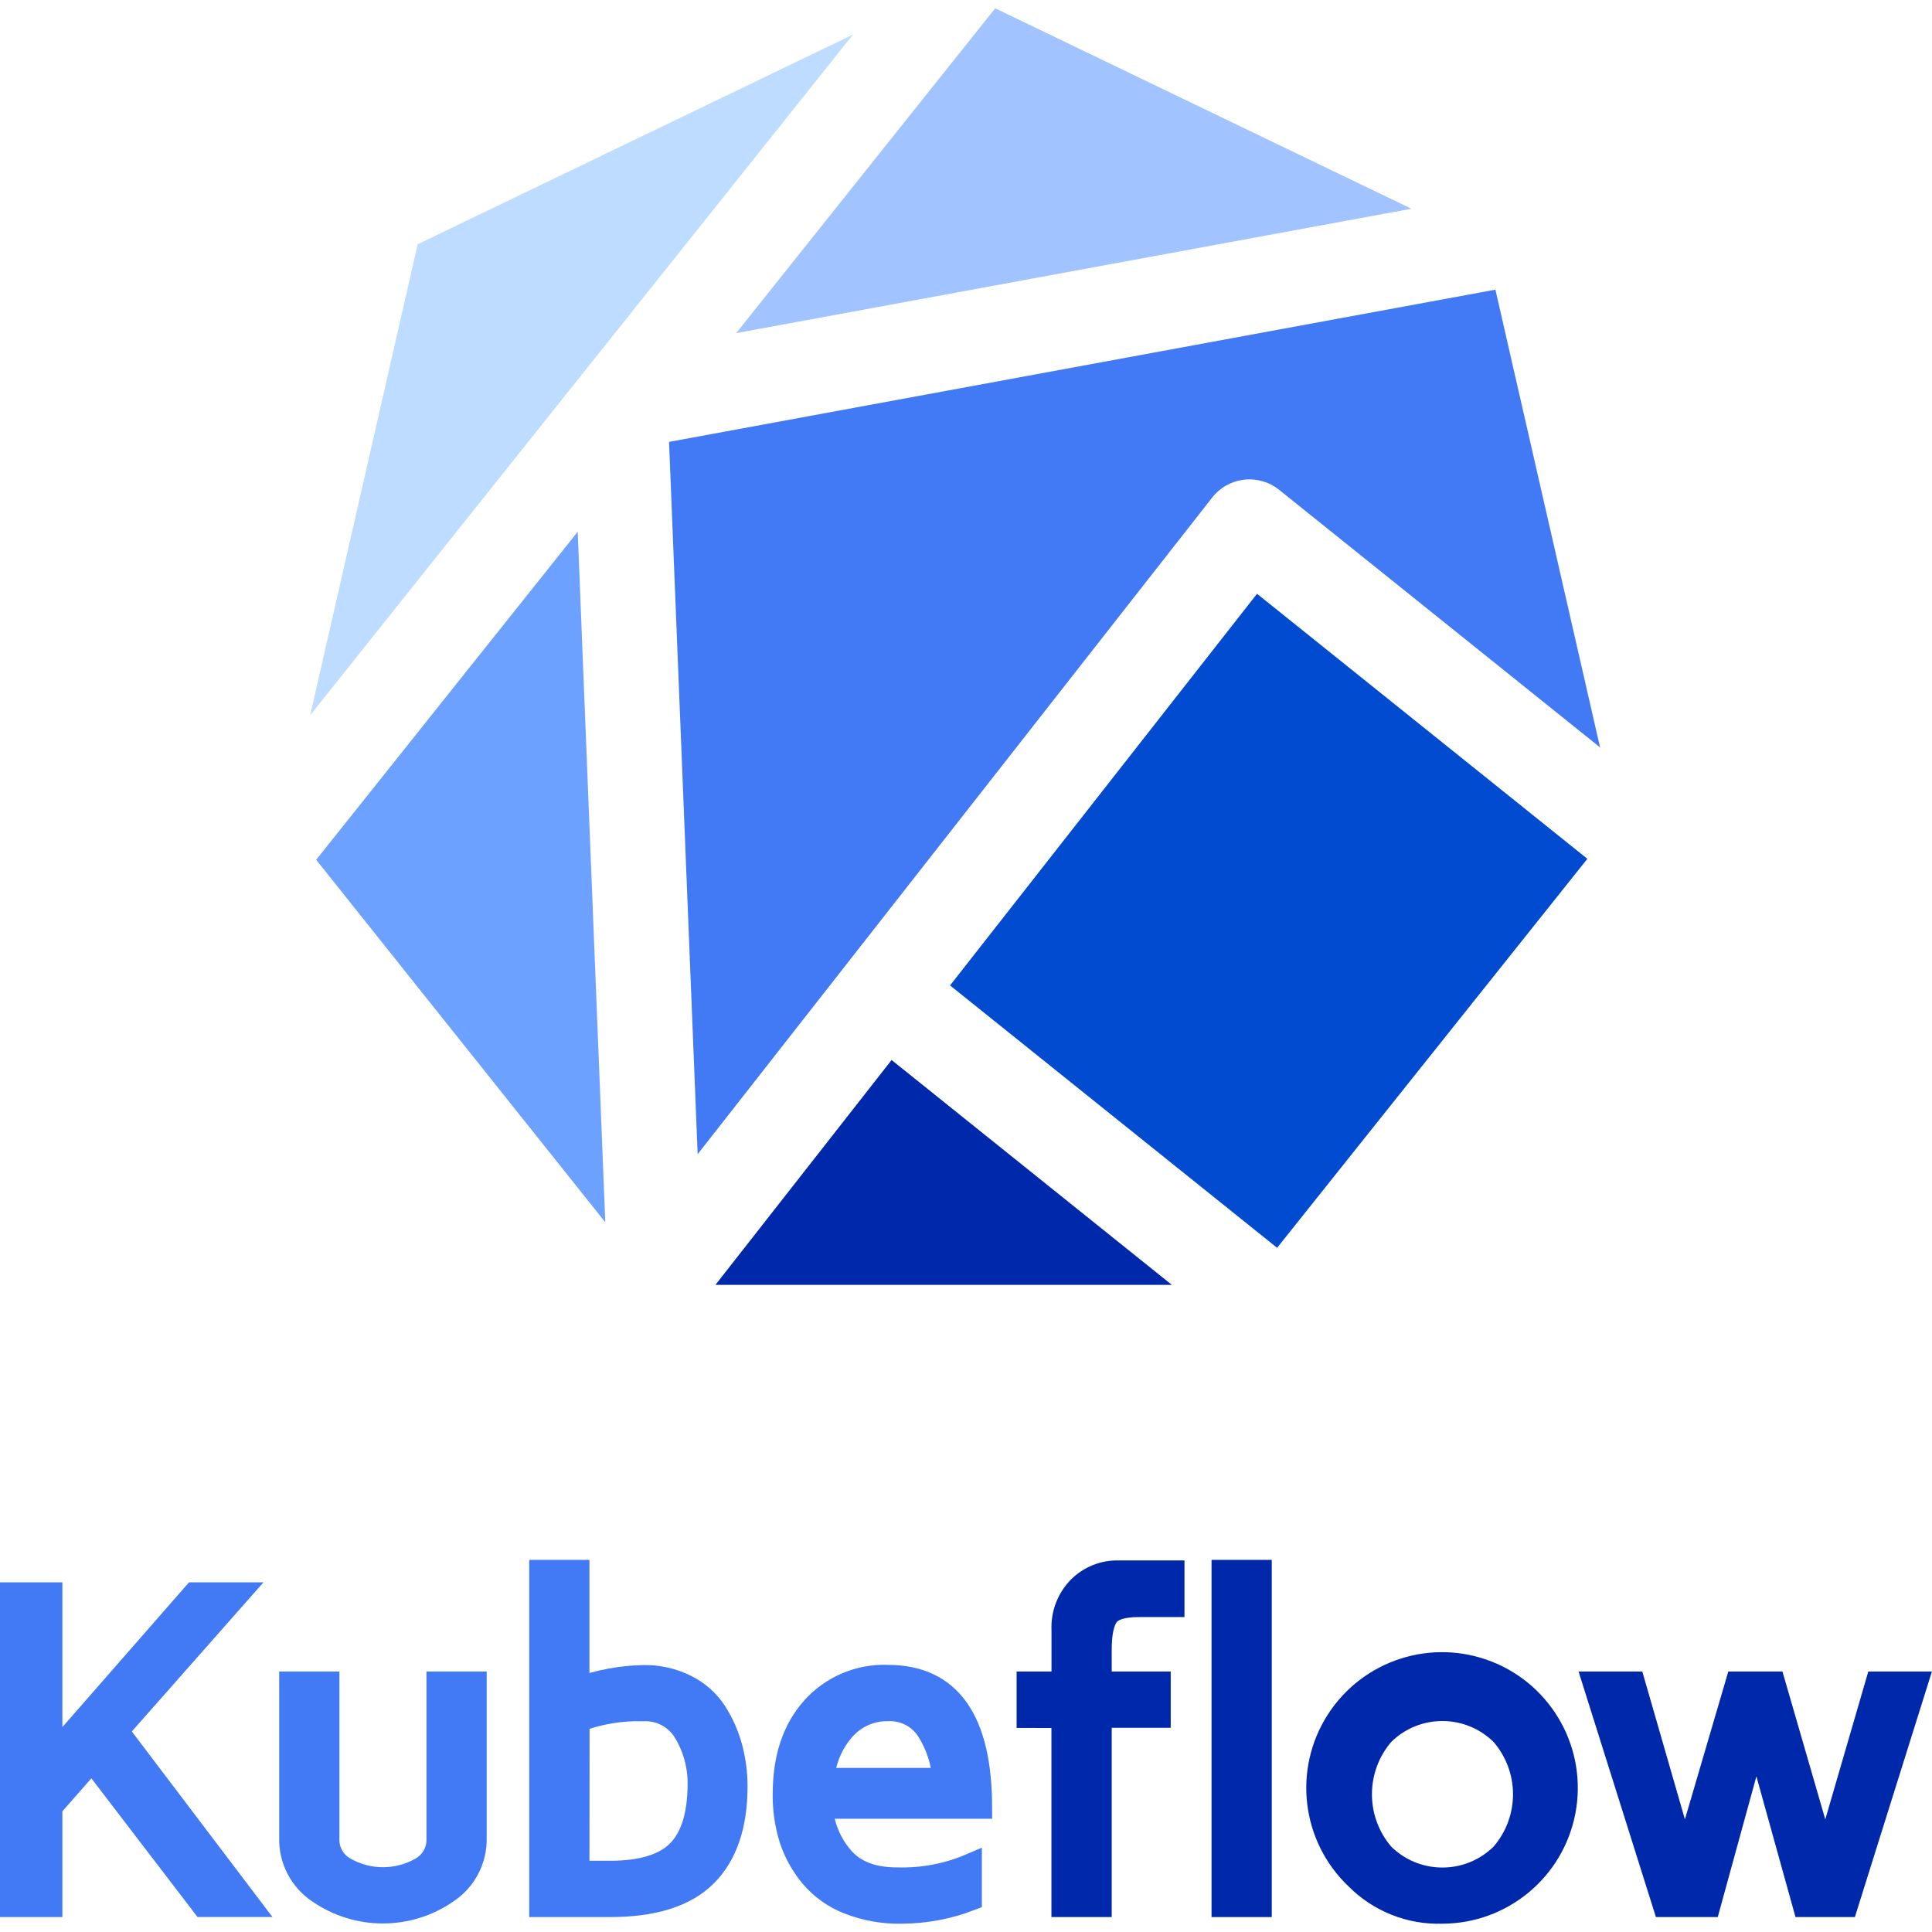
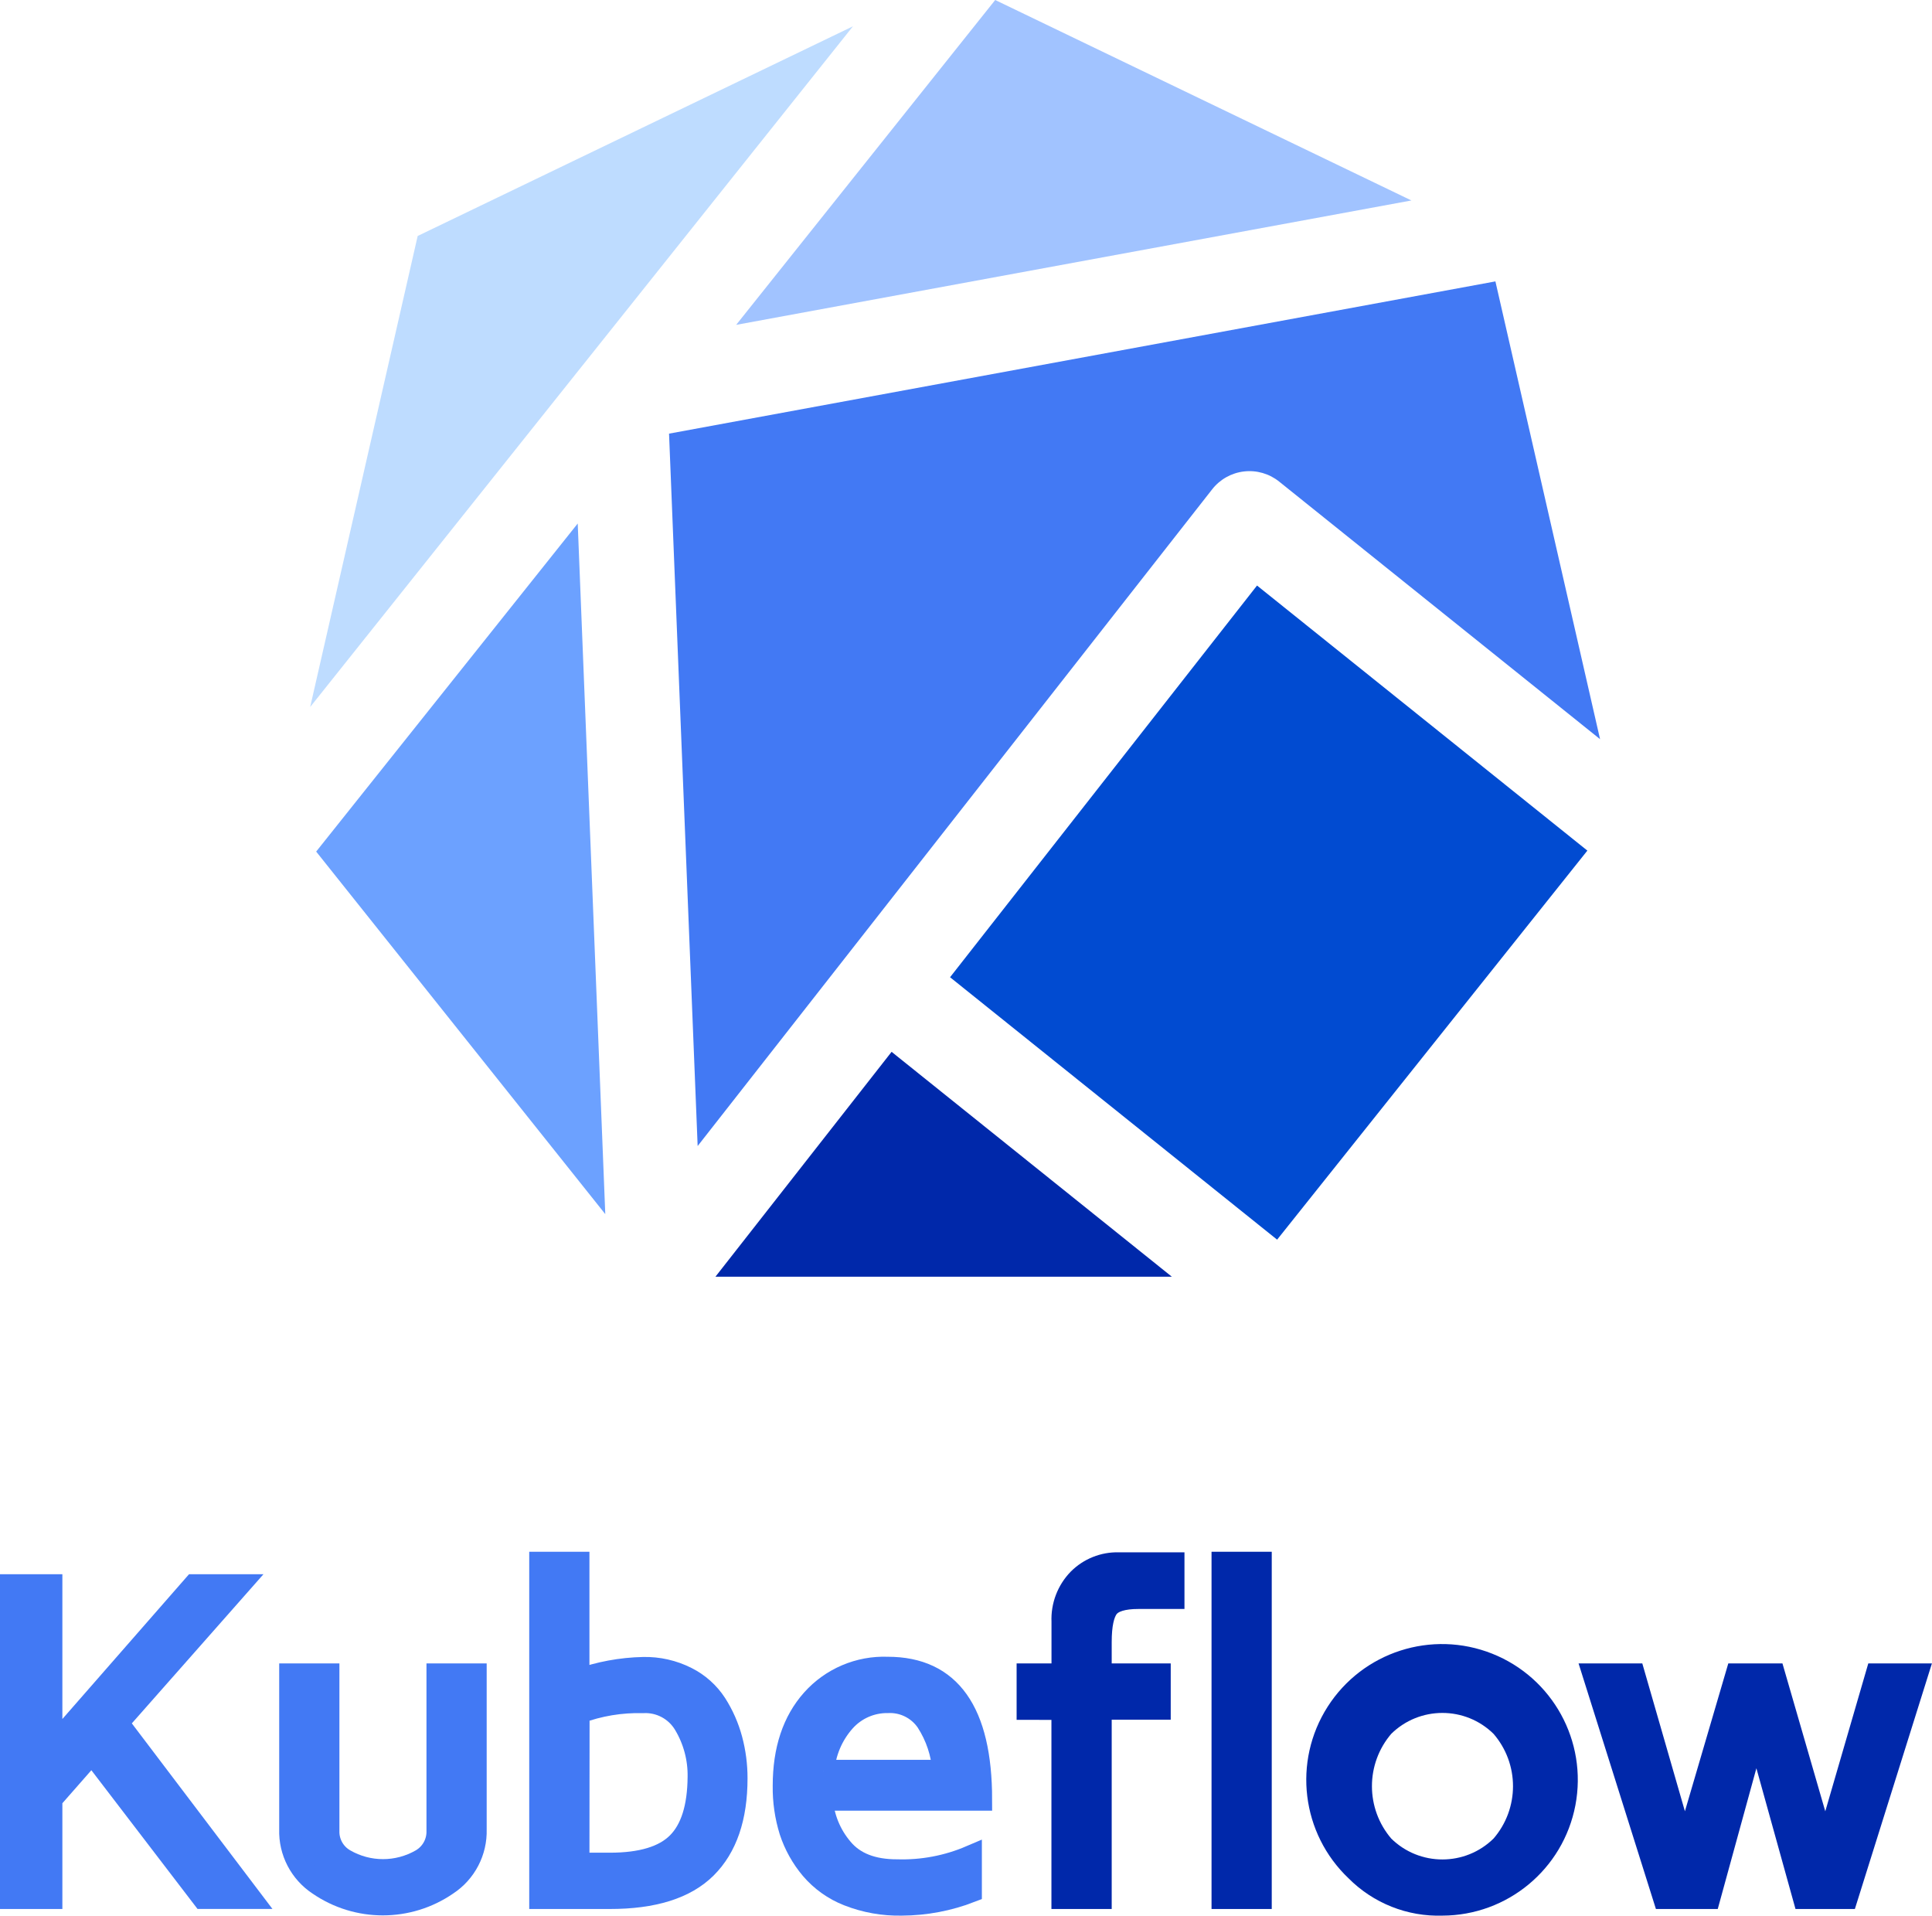
- <svg xmlns="http://www.w3.org/2000/svg" width="32" height="32" viewBox="0 0 276.93 274.55">
+ <svg xmlns="http://www.w3.org/2000/svg" viewBox="0 0 276.93 274.55">
  <g id="Layer_2" data-name="Layer 2">
    <g id="Layer_1-2" data-name="Layer 1">
      <path d="M95.9,62.15,100,164.25l73.75-94.12a6.79,6.79,0,0,1,9.6-1.11l46,36.92-15-65.61Z" fill="#4279f4" />
      <polygon points="102.55 182.98 167.97 182.98 127.8 150.75 102.55 182.98" fill="#0028aa" />
      <polygon points="180.18 83.92 136.18 140.06 183.06 177.67 227.53 121.91 180.18 83.92" fill="#014bd1" />
      <polygon points="83.56 52.3 83.57 52.29 122.26 3.77 59.87 33.82 44.46 101.33 83.56 52.3" fill="#bedcff" />
      <polygon points="45.32 122.05 86.76 174.01 82.81 75.03 45.32 122.05" fill="#6ca1ff" />
      <polygon points="202.31 28.73 142.65 0 105.52 46.56 202.31 28.73" fill="#a1c3ff" />
      <path d="M1.6,272V227.22H7.34v23.41l20.48-23.41h6.4l-17.39,19.7,19,25.07H29.1l-15.92-20.8-5.84,6.65V272Z" fill="#4279f4" stroke="#4279f4" stroke-miterlimit="10" stroke-width="3.2" />
      <path d="M41.62,262.21V240h5.43v22.39a4.67,4.67,0,0,0,2.35,4.19,11,11,0,0,0,11,0,4.69,4.69,0,0,0,2.33-4.19V240h5.43v22.19a9.08,9.08,0,0,1-4.1,7.87,16.2,16.2,0,0,1-18.37,0A9.07,9.07,0,0,1,41.62,262.21Z" fill="#4279f4" stroke="#4279f4" stroke-miterlimit="10" stroke-width="3.2" />
      <path d="M77.46,272V224h5.43v16.81a29.29,29.29,0,0,1,9.32-1.73,13.1,13.1,0,0,1,6.2,1.41,10.71,10.71,0,0,1,4.18,3.74,18.07,18.07,0,0,1,2.23,5.06,21.26,21.26,0,0,1,.73,5.58q0,8.43-4.38,12.79T87.35,272Zm5.43-4.87h4.55q6.77,0,9.72-2.95t3-9.51a14.21,14.21,0,0,0-2-7.52,6.55,6.55,0,0,0-6-3.22,24.73,24.73,0,0,0-9.25,1.54Z" fill="#4279f4" stroke="#4279f4" stroke-miterlimit="10" stroke-width="3.2" />
      <path d="M112.36,255.94q0-7.71,4.09-12.3a13.75,13.75,0,0,1,10.8-4.59q13.35,0,13.36,18.86H117.79a12.3,12.3,0,0,0,2.9,7.07q2.59,3.11,7.9,3.1a24.92,24.92,0,0,0,10.55-2v5a27.74,27.74,0,0,1-9.86,1.87,19.83,19.83,0,0,1-7.7-1.37,13.31,13.31,0,0,1-5.28-3.76,16.21,16.21,0,0,1-3-5.38A20.84,20.84,0,0,1,112.36,255.94Zm5.62-2.12h17.26a14.91,14.91,0,0,0-2.37-7.12,6.44,6.44,0,0,0-5.62-2.78,8.2,8.2,0,0,0-6.21,2.72A12.07,12.07,0,0,0,118,253.82Z" fill="#4279f4" stroke="#4279f4" stroke-miterlimit="10" stroke-width="3.2" />
      <path d="M147.32,244.89V240h5v-7.59a8.14,8.14,0,0,1,2.31-6.05,7.79,7.79,0,0,1,5.69-2.28h7.86V229h-5c-2.21,0-3.67.45-4.37,1.34s-1.06,2.55-1.06,5V240h8.46v4.87h-8.46V272h-5.44v-27.1Z" fill="#0028aa" stroke="#0028aa" stroke-miterlimit="10" stroke-width="3.2" />
      <path d="M175.26,272V224h5.43v48Z" fill="#0028aa" stroke="#0028aa" stroke-miterlimit="10" stroke-width="3.2" />
      <path d="M194.41,268.05a17.86,17.86,0,1,1,12.33,4.9A16.57,16.57,0,0,1,194.41,268.05Zm3.84-20.65a13.16,13.16,0,0,0,0,17.2,12.07,12.07,0,0,0,17,0,13.09,13.09,0,0,0,0-17.2,12.07,12.07,0,0,0-17,0Z" fill="#0028aa" stroke="#0028aa" stroke-miterlimit="10" stroke-width="3.2" />
      <path d="M228.45,240h5.75l7.3,25.32L248.93,240h5.36l7.34,25.34L269,240h5.74L264.7,272h-6.12l-6.83-24.58L245,272h-6.47Z" fill="#0028aa" stroke="#0028aa" stroke-miterlimit="10" stroke-width="3.2" />
    </g>
  </g>
</svg>
